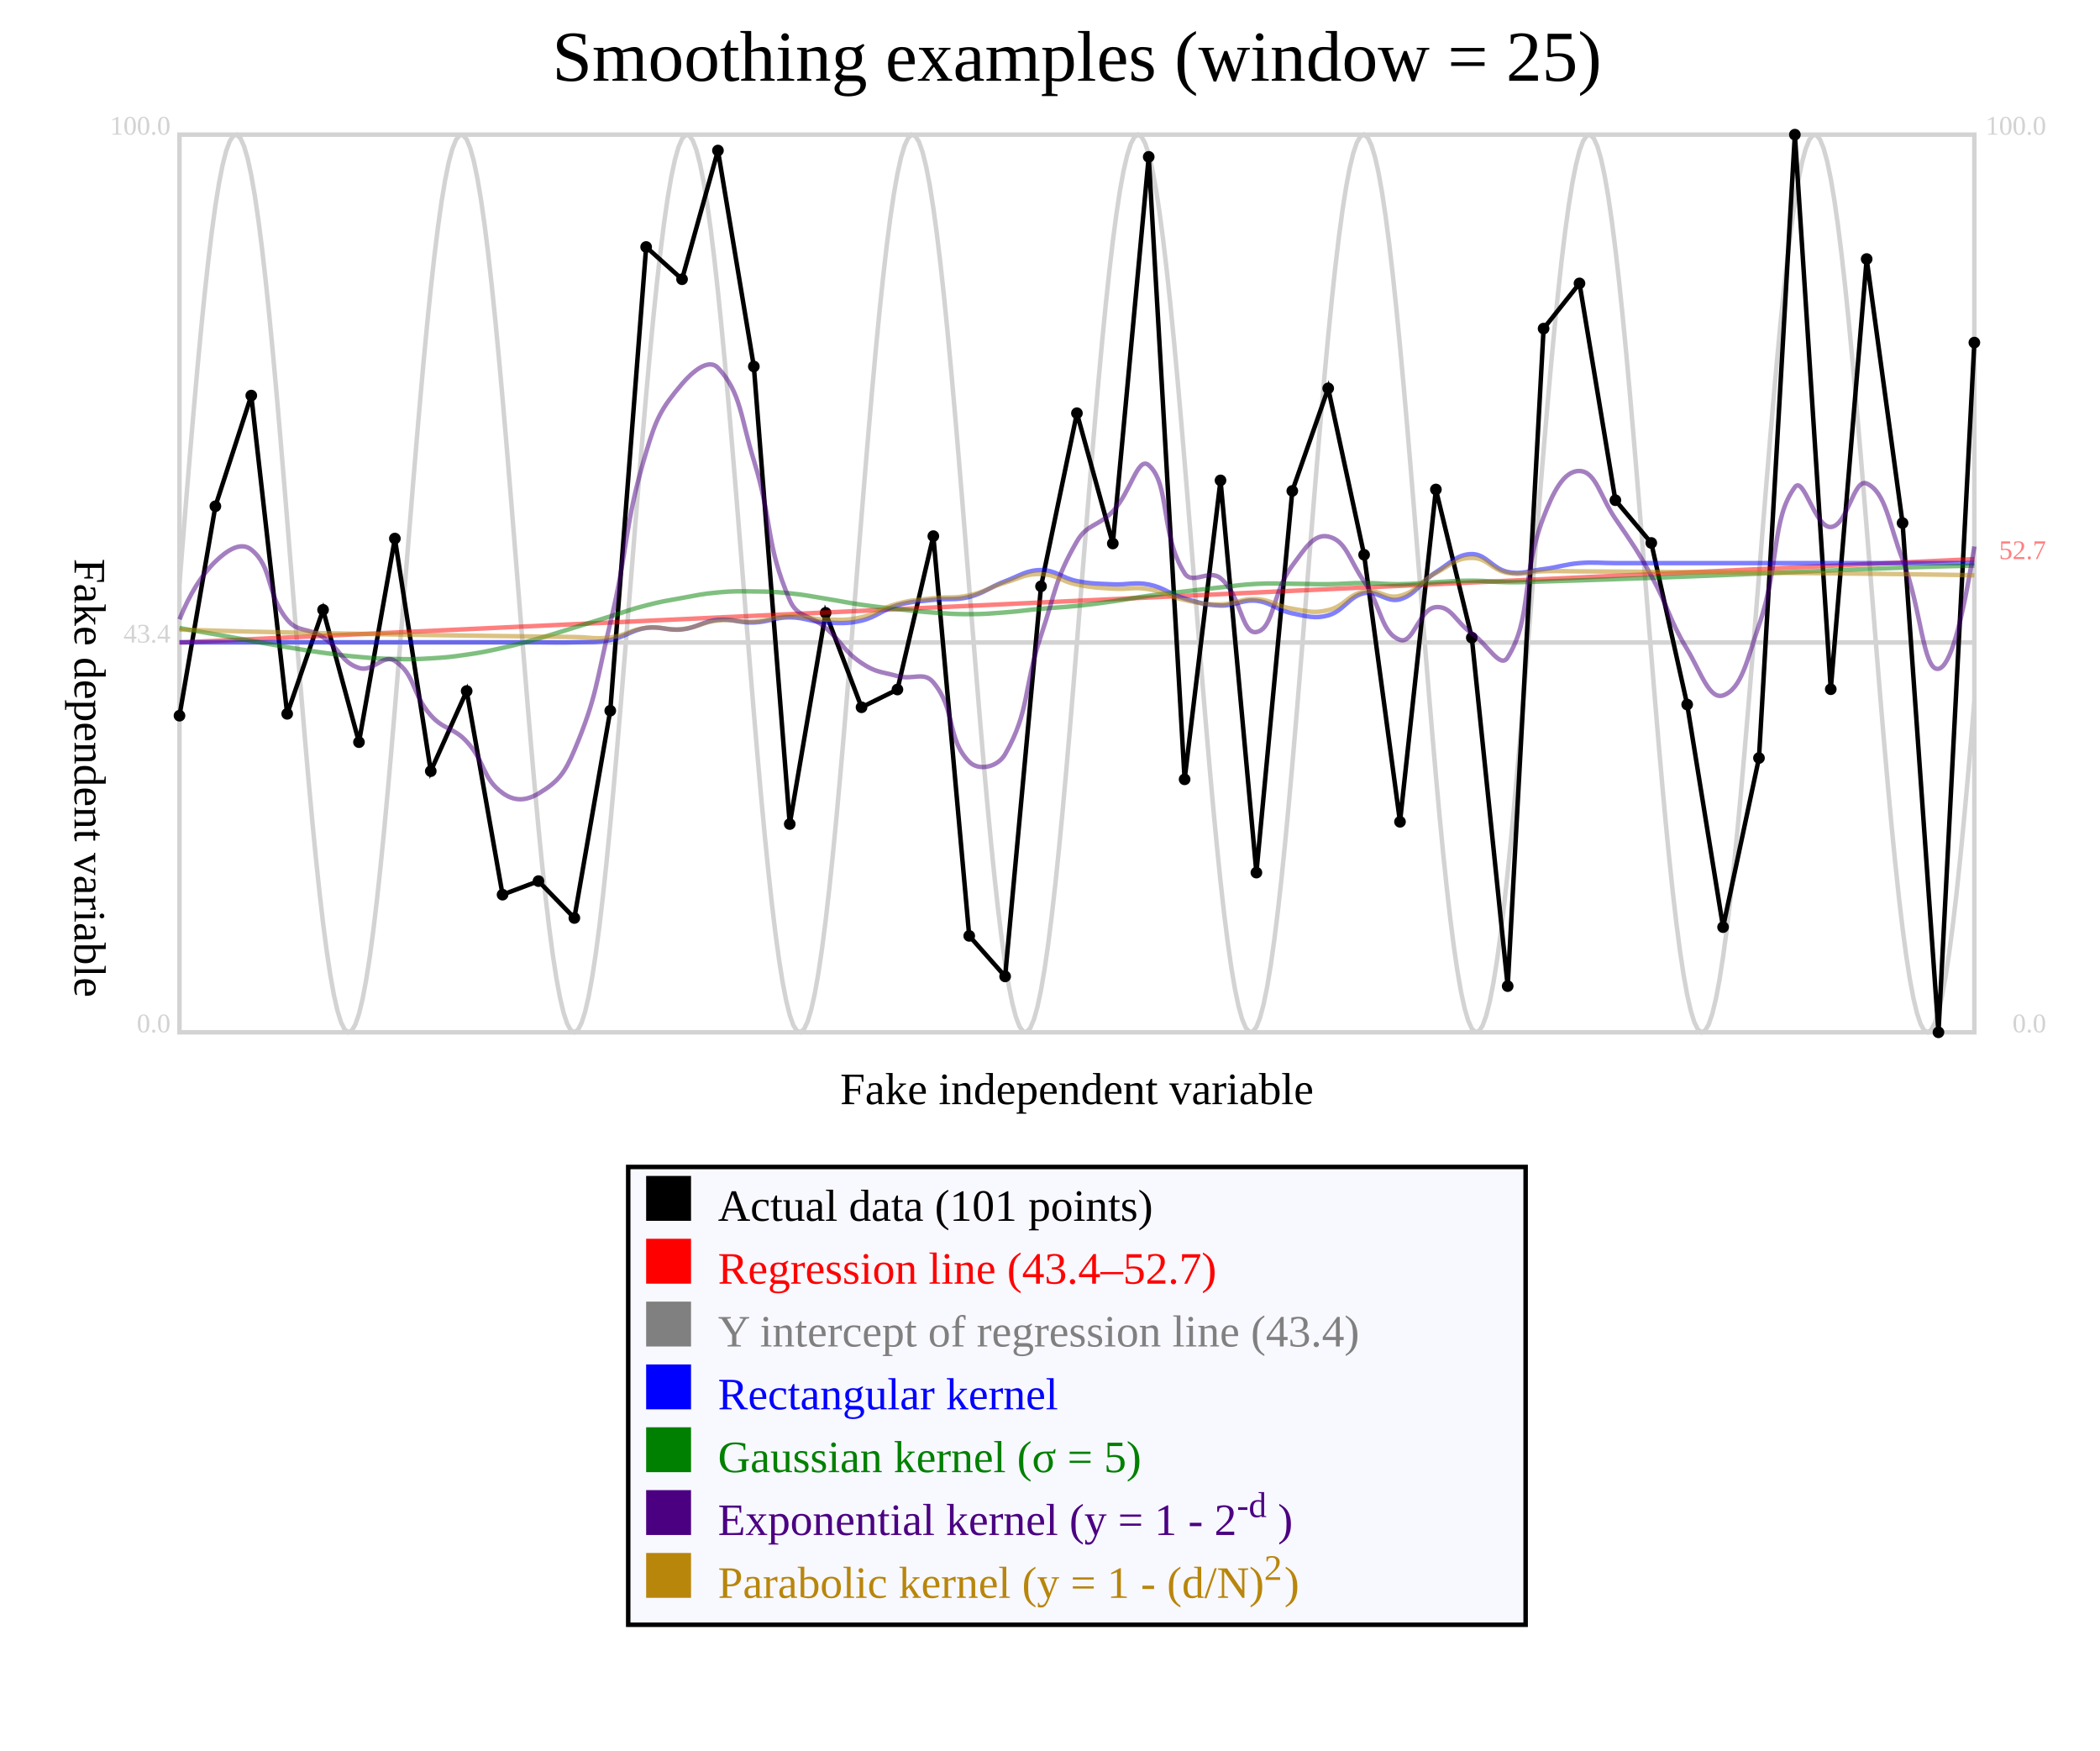
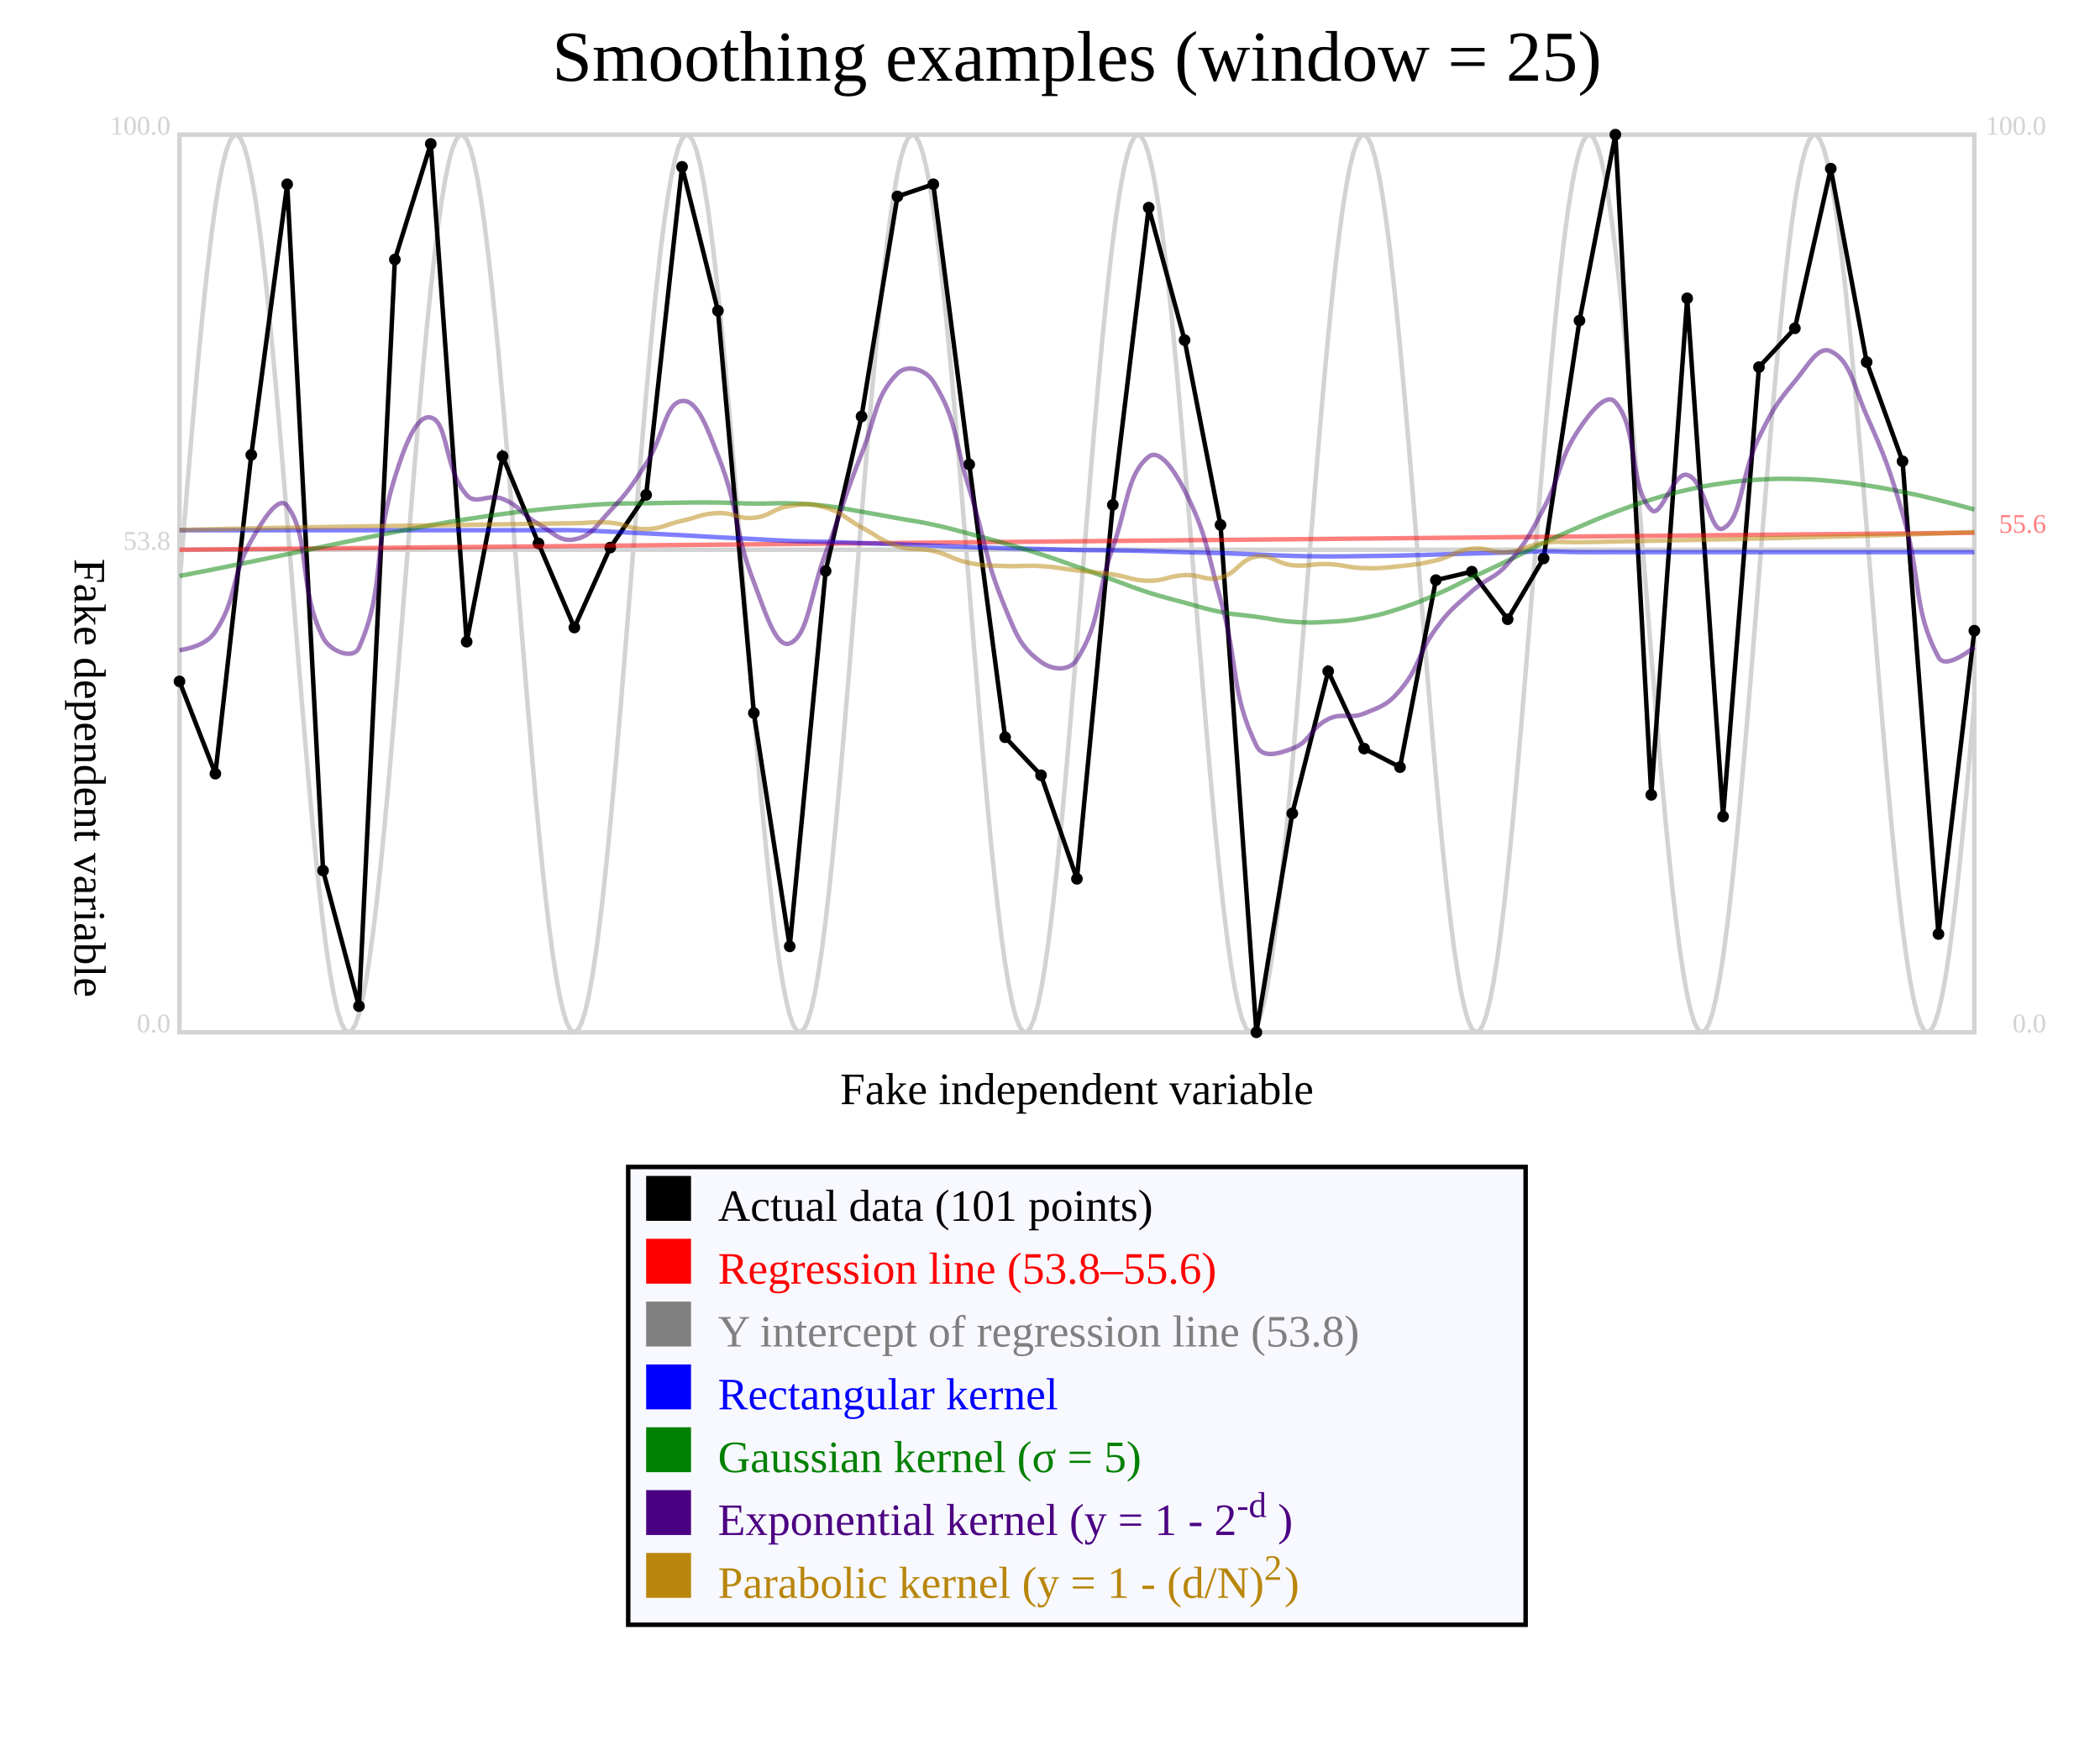
<svg xmlns="http://www.w3.org/2000/svg" viewBox="-20 -115 234 195">
  <style type="text/css">
                .spline {
                    stroke-width: 0.5;
                    stroke-opacity: 0.5;
                    fill: none;
                }
                .highlight .spline {
                    stroke-width: 1.5;
                    stroke-opacity: 0.75;
                }
                #rectangular {
                    stroke: blue;
                }
                #gaussian {
                    stroke: green;
                }
                #exponential {
                    stroke: indigo;
                }
                #parabolic {
                    stroke: darkgoldenrod;
                }
                #regression {
                    stroke: red;
                    stroke-width: 0.5;
                    stroke-opacity: 0.5;
                }
                #regression.highlight {
                    stroke-width: 1.5;
                    stroke-opacity: 0.75;
                }
                #data.highlight &gt; polyline {
                    stroke-width: 1.5;
                }</style>
  <g>
    <rect x="0" y="-100" width="200" height="100" stroke="lightgray" stroke-width="0.5" fill="none" />
    <text x="-1" y="0" fill="lightgray" font-size="3" text-anchor="end" alignment-baseline="central">0.0</text>
    <text x="-1" y="-100" fill="lightgray" font-size="3" text-anchor="end" alignment-baseline="central">100.0</text>
-     <text x="-1" y="-43.425" fill="lightgray" font-size="3" text-anchor="end" alignment-baseline="central">43.4</text>
+     <text x="-1" y="-53.76" fill="lightgray" font-size="3" text-anchor="end" alignment-baseline="central">53.8</text>
    <text x="208" y="-100" font-size="3" fill="lightgray" text-anchor="end" alignment-baseline="central">100.0</text>
    <text x="208" y="0" font-size="3" fill="lightgray" text-anchor="end" alignment-baseline="central">0.0</text>
-     <text x="208" y="-52.715" fill="red" fill-opacity="0.5" font-size="3" text-anchor="end" alignment-baseline="central">52.7</text>
-     <line x1="0" y1="-43.425" x2="200" y2="-43.425" stroke="lightgray" stroke-width="0.5" />
+     <text x="208" y="-55.649" fill="red" fill-opacity="0.5" font-size="3" text-anchor="end" alignment-baseline="central">55.6</text>
+     <line x1="0" y1="-53.76" x2="200" y2="-53.76" stroke="lightgray" stroke-width="0.5" />
    <polyline points="0,-50 0.4,-54.992 0.8,-59.933 1.2,-64.776 1.6,-69.471 2,-73.971 2.4,-78.232 2.8,-82.211 3.2,-85.868 3.6,-89.167 4,-92.074 4.4,-94.561 4.8,-96.602 5.2,-98.178 5.6,-99.273 6,-99.875 6.4,-99.979 6.8,-99.584 7.2,-98.693 7.6,-97.315 8,-95.465 8.4,-93.161 8.8,-90.425 9.2,-87.285 9.6,-83.773 10,-79.924 10.4,-75.775 10.8,-71.369 11.2,-66.749 11.6,-61.962 12,-57.056 12.4,-52.079 12.8,-47.081 13.2,-42.113 13.6,-37.223 14,-32.461 14.4,-27.874 14.8,-23.508 15.2,-19.407 15.6,-15.611 16,-12.159 16.4,-9.086 16.8,-6.421 17.2,-4.191 17.6,-2.419 18,-1.123 18.4,-0.315 18.8,-0.003 19.2,-0.191 19.6,-0.877 20,-2.053 20.4,-3.709 20.8,-5.827 21.2,-8.386 21.6,-11.361 22,-14.723 22.4,-18.436 22.8,-22.465 23.2,-26.77 23.6,-31.306 24,-36.029 24.4,-40.892 24.8,-45.845 25.2,-50.841 25.6,-55.827 26,-60.756 26.4,-65.577 26.8,-70.243 27.2,-74.706 27.6,-78.922 28,-82.85 28.4,-86.449 28.8,-89.684 29.2,-92.522 29.6,-94.936 30,-96.9 30.4,-98.396 30.8,-99.409 31.2,-99.927 31.6,-99.947 32,-99.468 32.4,-98.495 32.8,-97.037 33.2,-95.109 33.6,-92.73 34,-89.925 34.4,-86.72 34.8,-83.149 35.2,-79.246 35.6,-75.051 36,-70.606 36.4,-65.955 36.8,-61.144 37.2,-56.223 37.6,-51.239 38,-46.242 38.4,-41.284 38.8,-36.412 39.2,-31.676 39.6,-27.123 40,-22.799 40.4,-18.746 40.8,-15.006 41.2,-11.615 41.6,-8.608 42,-6.015 42.4,-3.861 42.8,-2.168 43.2,-0.953 43.6,-0.228 44,-0 44.4,-0.272 44.8,-1.041 45.2,-2.299 45.6,-4.033 46,-6.227 46.4,-8.858 46.8,-11.9 47.2,-15.323 47.6,-19.093 48,-23.171 48.4,-27.517 48.8,-32.088 49.2,-36.838 49.6,-41.72 50,-46.684 50.4,-51.681 50.8,-56.662 51.2,-61.575 51.6,-66.374 52,-71.008 52.4,-75.433 52.8,-79.604 53.2,-83.479 53.6,-87.019 54,-90.189 54.4,-92.958 54.8,-95.298 55.2,-97.185 55.6,-98.601 56,-99.531 56.4,-99.966 56.8,-99.902 57.2,-99.339 57.6,-98.283 58,-96.745 58.4,-94.74 58.8,-92.288 59.2,-89.413 59.6,-86.144 60,-82.515 60.4,-78.56 60.8,-74.32 61.2,-69.837 61.6,-65.156 62,-60.323 62.4,-55.388 62.8,-50.398 63.2,-45.405 63.6,-40.457 64,-35.605 64.4,-30.896 64.8,-26.379 65.2,-22.097 65.6,-18.094 66,-14.41 66.4,-11.082 66.8,-8.142 67.2,-5.621 67.6,-3.543 68,-1.93 68.4,-0.796 68.8,-0.155 69.2,-0.011 69.6,-0.367 70,-1.218 70.4,-2.557 70.8,-4.37 71.2,-6.639 71.6,-9.342 72,-12.45 72.4,-15.934 72.8,-19.758 73.2,-23.884 73.6,-28.271 74,-32.876 74.4,-37.651 74.8,-42.55 75.2,-47.523 75.6,-52.521 76,-57.494 76.4,-62.392 76.8,-67.166 77.2,-71.768 77.6,-76.153 78,-80.277 78.4,-84.098 78.8,-87.579 79.2,-90.684 79.6,-93.382 80,-95.648 80.4,-97.457 80.8,-98.791 81.2,-99.639 81.6,-99.99 82,-99.842 82.4,-99.196 82.8,-98.058 83.2,-96.44 83.6,-94.358 84,-91.833 84.4,-88.89 84.8,-85.558 85.2,-81.871 85.6,-77.866 86,-73.582 86.4,-69.063 86.8,-64.353 87.2,-59.499 87.6,-54.551 88,-49.557 88.4,-44.568 88.8,-39.633 89.2,-34.802 89.6,-30.122 90,-25.641 90.4,-21.403 90.8,-17.452 91.2,-13.825 91.6,-10.56 92,-7.689 92.4,-5.24 92.8,-3.239 93.2,-1.705 93.6,-0.654 94,-0.095 94.4,-0.036 94.8,-0.475 95.2,-1.41 95.6,-2.829 96,-4.721 96.4,-7.064 96.8,-9.837 97.2,-13.011 97.6,-16.554 98,-20.432 98.4,-24.605 98.8,-29.032 99.2,-33.668 99.6,-38.468 100,-43.382 100.4,-48.363 100.8,-53.36 101.2,-58.324 101.6,-63.204 102,-67.953 102.4,-72.522 102.8,-76.866 103.2,-80.942 103.6,-84.708 104,-88.128 104.4,-91.167 104.8,-93.794 105.2,-95.984 105.6,-97.715 106,-98.968 106.4,-99.733 106.8,-100 107.2,-99.768 107.6,-99.038 108,-97.819 108.4,-96.122 108.8,-93.964 109.2,-91.367 109.6,-88.356 110,-84.962 110.4,-81.219 110.8,-77.164 111.2,-72.837 111.6,-68.283 112,-63.545 112.4,-58.673 112.8,-53.713 113.2,-48.717 113.6,-43.733 114,-38.812 114.4,-34.003 114.8,-29.353 115.2,-24.91 115.6,-20.718 116,-16.818 116.4,-13.25 116.8,-10.049 117.2,-7.247 117.6,-4.872 118,-2.948 118.4,-1.494 118.8,-0.525 119.2,-0.05 119.6,-0.075 120,-0.598 120.4,-1.615 120.8,-3.115 121.2,-5.084 121.6,-7.501 122,-10.343 122.4,-13.582 122.8,-17.184 123.2,-21.114 123.6,-25.333 124,-29.798 124.4,-34.465 124.8,-39.287 125.2,-44.217 125.6,-49.204 126,-54.199 126.4,-59.152 126.8,-64.013 127.2,-68.735 127.6,-73.27 128,-77.571 128.4,-81.598 128.8,-85.309 129.2,-88.667 129.6,-91.638 130,-94.194 130.4,-96.308 130.8,-97.959 131.2,-99.131 131.6,-99.812 132,-99.996 132.4,-99.68 132.8,-98.867 133.2,-97.567 133.6,-95.791 134,-93.557 134.4,-90.889 134.8,-87.811 135.2,-84.356 135.6,-80.558 136,-76.454 136.4,-72.086 136.8,-67.498 137.2,-62.734 137.6,-57.843 138,-52.874 138.4,-47.876 138.8,-42.9 139.2,-37.994 139.6,-33.209 140,-28.591 140.4,-24.187 140.8,-20.04 141.2,-16.194 141.6,-12.685 142,-9.549 142.4,-6.817 142.8,-4.516 143.2,-2.67 143.6,-1.297 144,-0.411 144.4,-0.02 144.8,-0.128 145.2,-0.735 145.6,-1.834 146,-3.414 146.4,-5.459 146.8,-7.95 147.2,-10.861 147.6,-14.163 148,-17.823 148.4,-21.804 148.8,-26.067 149.2,-30.57 149.6,-35.266 150,-40.11 150.4,-45.052 150.8,-50.044 151.2,-55.036 151.6,-59.977 152,-64.818 152.4,-69.512 152.8,-74.01 153.2,-78.269 153.6,-82.245 154,-85.899 154.4,-89.194 154.8,-92.098 155.2,-94.581 155.6,-96.618 156,-98.19 156.4,-99.28 156.8,-99.878 157.2,-99.978 157.6,-99.578 158,-98.683 158.4,-97.301 158.8,-95.447 159.2,-93.138 159.6,-90.399 160,-87.256 160.4,-83.741 160.8,-79.888 161.2,-75.737 161.6,-71.329 162,-66.708 162.4,-61.919 162.8,-57.012 163.2,-52.035 163.6,-47.037 164,-42.069 164.4,-37.18 164.8,-32.419 165.2,-27.834 165.6,-23.47 166,-19.372 166.4,-15.579 166.8,-12.13 167.2,-9.06 167.6,-6.399 168,-4.173 168.4,-2.406 168.8,-1.114 169.2,-0.31 169.6,-0.003 170,-0.195 170.4,-0.885 170.8,-2.066 171.2,-3.726 171.6,-5.848 172,-8.411 172.4,-11.39 172.8,-14.754 173.2,-18.471 173.6,-22.502 174,-26.809 174.4,-31.347 174.8,-36.072 175.2,-40.935 175.6,-45.89 176,-50.885 176.4,-55.872 176.8,-60.799 177.2,-65.619 177.6,-70.283 178,-74.744 178.4,-78.958 178.8,-82.883 179.2,-86.479 179.6,-89.711 180,-92.545 180.4,-94.955 180.8,-96.916 181.2,-98.407 181.6,-99.416 182,-99.93 182.4,-99.945 182.8,-99.462 183.2,-98.484 183.6,-97.022 184,-95.09 184.4,-92.707 184.8,-89.898 185.2,-86.69 185.6,-83.115 186,-79.21 186.4,-75.013 186.8,-70.566 187.2,-65.913 187.6,-61.101 188,-56.179 188.4,-51.194 188.8,-46.198 189.2,-41.24 189.6,-36.369 190,-31.634 190.4,-27.083 190.8,-22.761 191.2,-18.711 191.6,-14.974 192,-11.587 192.4,-8.583 192.8,-5.994 193.2,-3.844 193.6,-2.155 194,-0.944 194.4,-0.223 194.8,-0 195.2,-0.277 195.6,-1.05 196,-2.312 196.4,-4.051 196.8,-6.248 197.2,-8.883 197.6,-11.929 198,-15.355 198.4,-19.128 198.8,-23.209 199.2,-27.557 199.6,-32.13 200,-36.881" stroke="lightgray" stroke-width="0.5" fill="none" />
-     <circle cx="0" cy="-35.27" r="0.65" fill="black" />
-     <circle cx="4" cy="-58.601" r="0.65" fill="black" />
-     <circle cx="8" cy="-70.933" r="0.65" fill="black" />
-     <circle cx="12" cy="-35.479" r="0.65" fill="black" />
-     <circle cx="16" cy="-47.064" r="0.65" fill="black" />
-     <circle cx="20" cy="-32.323" r="0.65" fill="black" />
-     <circle cx="24" cy="-55.006" r="0.65" fill="black" />
-     <circle cx="28" cy="-29.093" r="0.65" fill="black" />
-     <circle cx="32" cy="-38.018" r="0.65" fill="black" />
-     <circle cx="36" cy="-15.332" r="0.65" fill="black" />
-     <circle cx="40" cy="-16.843" r="0.65" fill="black" />
-     <circle cx="44" cy="-12.735" r="0.65" fill="black" />
-     <circle cx="48" cy="-35.825" r="0.65" fill="black" />
-     <circle cx="52" cy="-87.485" r="0.65" fill="black" />
-     <circle cx="56" cy="-83.893" r="0.65" fill="black" />
-     <circle cx="60" cy="-98.231" r="0.65" fill="black" />
-     <circle cx="64" cy="-74.176" r="0.65" fill="black" />
-     <circle cx="68" cy="-23.2" r="0.65" fill="black" />
-     <circle cx="72" cy="-46.725" r="0.65" fill="black" />
-     <circle cx="76" cy="-36.208" r="0.65" fill="black" />
-     <circle cx="80" cy="-38.187" r="0.65" fill="black" />
-     <circle cx="84" cy="-55.276" r="0.65" fill="black" />
-     <circle cx="88" cy="-10.743" r="0.65" fill="black" />
-     <circle cx="92" cy="-6.227" r="0.65" fill="black" />
-     <circle cx="96" cy="-49.683" r="0.65" fill="black" />
-     <circle cx="100" cy="-68.968" r="0.65" fill="black" />
-     <circle cx="104" cy="-54.452" r="0.65" fill="black" />
-     <circle cx="108" cy="-97.525" r="0.65" fill="black" />
-     <circle cx="112" cy="-28.182" r="0.65" fill="black" />
-     <circle cx="116" cy="-61.484" r="0.65" fill="black" />
-     <circle cx="120" cy="-17.791" r="0.65" fill="black" />
-     <circle cx="124" cy="-60.311" r="0.65" fill="black" />
-     <circle cx="128" cy="-71.736" r="0.65" fill="black" />
-     <circle cx="132" cy="-53.196" r="0.65" fill="black" />
-     <circle cx="136" cy="-23.45" r="0.65" fill="black" />
-     <circle cx="140" cy="-60.471" r="0.65" fill="black" />
-     <circle cx="144" cy="-43.963" r="0.65" fill="black" />
-     <circle cx="148" cy="-5.146" r="0.65" fill="black" />
-     <circle cx="152" cy="-78.394" r="0.65" fill="black" />
-     <circle cx="156" cy="-83.431" r="0.65" fill="black" />
-     <circle cx="160" cy="-59.275" r="0.65" fill="black" />
-     <circle cx="164" cy="-54.516" r="0.65" fill="black" />
-     <circle cx="168" cy="-36.515" r="0.65" fill="black" />
-     <circle cx="172" cy="-11.717" r="0.65" fill="black" />
-     <circle cx="176" cy="-30.556" r="0.65" fill="black" />
-     <circle cx="180" cy="-100" r="0.65" fill="black" />
-     <circle cx="184" cy="-38.221" r="0.65" fill="black" />
-     <circle cx="188" cy="-86.144" r="0.65" fill="black" />
-     <circle cx="192" cy="-56.732" r="0.65" fill="black" />
-     <circle cx="196" cy="-0" r="0.65" fill="black" />
-     <circle cx="200" cy="-76.835" r="0.65" fill="black" />
+     <circle cx="0" cy="-39.092" r="0.65" fill="black" />
+     <circle cx="4" cy="-28.81" r="0.65" fill="black" />
+     <circle cx="8" cy="-64.321" r="0.65" fill="black" />
+     <circle cx="12" cy="-94.47" r="0.65" fill="black" />
+     <circle cx="16" cy="-18.015" r="0.65" fill="black" />
+     <circle cx="20" cy="-2.915" r="0.65" fill="black" />
+     <circle cx="24" cy="-86.091" r="0.65" fill="black" />
+     <circle cx="28" cy="-98.97" r="0.65" fill="black" />
+     <circle cx="32" cy="-43.511" r="0.65" fill="black" />
+     <circle cx="36" cy="-64.164" r="0.65" fill="black" />
+     <circle cx="40" cy="-54.468" r="0.65" fill="black" />
+     <circle cx="44" cy="-45.093" r="0.65" fill="black" />
+     <circle cx="48" cy="-54" r="0.65" fill="black" />
+     <circle cx="52" cy="-59.87" r="0.65" fill="black" />
+     <circle cx="56" cy="-96.414" r="0.65" fill="black" />
+     <circle cx="60" cy="-80.38" r="0.65" fill="black" />
+     <circle cx="64" cy="-35.567" r="0.65" fill="black" />
+     <circle cx="68" cy="-9.574" r="0.65" fill="black" />
+     <circle cx="72" cy="-51.389" r="0.65" fill="black" />
+     <circle cx="76" cy="-68.607" r="0.65" fill="black" />
+     <circle cx="80" cy="-93.117" r="0.65" fill="black" />
+     <circle cx="84" cy="-94.473" r="0.65" fill="black" />
+     <circle cx="88" cy="-63.264" r="0.65" fill="black" />
+     <circle cx="92" cy="-32.873" r="0.65" fill="black" />
+     <circle cx="96" cy="-28.636" r="0.65" fill="black" />
+     <circle cx="100" cy="-17.099" r="0.65" fill="black" />
+     <circle cx="104" cy="-58.757" r="0.65" fill="black" />
+     <circle cx="108" cy="-91.869" r="0.65" fill="black" />
+     <circle cx="112" cy="-77.112" r="0.65" fill="black" />
+     <circle cx="116" cy="-56.523" r="0.65" fill="black" />
+     <circle cx="120" cy="-0" r="0.65" fill="black" />
+     <circle cx="124" cy="-24.384" r="0.65" fill="black" />
+     <circle cx="128" cy="-40.221" r="0.65" fill="black" />
+     <circle cx="132" cy="-31.608" r="0.65" fill="black" />
+     <circle cx="136" cy="-29.539" r="0.65" fill="black" />
+     <circle cx="140" cy="-50.375" r="0.65" fill="black" />
+     <circle cx="144" cy="-51.315" r="0.65" fill="black" />
+     <circle cx="148" cy="-46.015" r="0.65" fill="black" />
+     <circle cx="152" cy="-52.789" r="0.65" fill="black" />
+     <circle cx="156" cy="-79.286" r="0.65" fill="black" />
+     <circle cx="160" cy="-100" r="0.65" fill="black" />
+     <circle cx="164" cy="-26.452" r="0.65" fill="black" />
+     <circle cx="168" cy="-81.767" r="0.65" fill="black" />
+     <circle cx="172" cy="-24.045" r="0.65" fill="black" />
+     <circle cx="176" cy="-74.101" r="0.65" fill="black" />
+     <circle cx="180" cy="-78.427" r="0.65" fill="black" />
+     <circle cx="184" cy="-96.211" r="0.65" fill="black" />
+     <circle cx="188" cy="-74.664" r="0.65" fill="black" />
+     <circle cx="192" cy="-63.612" r="0.65" fill="black" />
+     <circle cx="196" cy="-10.948" r="0.65" fill="black" />
+     <circle cx="200" cy="-44.736" r="0.65" fill="black" />
    <g id="data">
-       <polyline points="0,-35.27 4,-58.601 8,-70.933 12,-35.479 16,-47.064 20,-32.323 24,-55.006 28,-29.093 32,-38.018 36,-15.332 40,-16.843 44,-12.735 48,-35.825 52,-87.485 56,-83.893 60,-98.231 64,-74.176 68,-23.2 72,-46.725 76,-36.208 80,-38.187 84,-55.276 88,-10.743 92,-6.227 96,-49.683 100,-68.968 104,-54.452 108,-97.525 112,-28.182 116,-61.484 120,-17.791 124,-60.311 128,-71.736 132,-53.196 136,-23.45 140,-60.471 144,-43.963 148,-5.146 152,-78.394 156,-83.431 160,-59.275 164,-54.516 168,-36.515 172,-11.717 176,-30.556 180,-100 184,-38.221 188,-86.144 192,-56.732 196,-0 200,-76.835" stroke="black" stroke-width="0.5" fill="none" id="black" />
+       <polyline points="0,-39.092 4,-28.81 8,-64.321 12,-94.47 16,-18.015 20,-2.915 24,-86.091 28,-98.97 32,-43.511 36,-64.164 40,-54.468 44,-45.093 48,-54 52,-59.87 56,-96.414 60,-80.38 64,-35.567 68,-9.574 72,-51.389 76,-68.607 80,-93.117 84,-94.473 88,-63.264 92,-32.873 96,-28.636 100,-17.099 104,-58.757 108,-91.869 112,-77.112 116,-56.523 120,-0 124,-24.384 128,-40.221 132,-31.608 136,-29.539 140,-50.375 144,-51.315 148,-46.015 152,-52.789 156,-79.286 160,-100 164,-26.452 168,-81.767 172,-24.045 176,-74.101 180,-78.427 184,-96.211 188,-74.664 192,-63.612 196,-10.948 200,-44.736" stroke="black" stroke-width="0.5" fill="none" id="black" />
    </g>
    <g id="regression">
      <g>
-         <line x1="0" y1="-43.425" x2="200" y2="-52.715" class="regression" />
+         <line x1="0" y1="-53.76" x2="200" y2="-55.649" class="regression" />
      </g>
    </g>
    <g id="rectangular">
      <g>
-         <path d="M0,-43.453 Q2.4,-43.453 4,-43.453 C5.6,-43.453 6.4,-43.453 8,-43.453 C9.6,-43.453 10.4,-43.453 12,-43.453 C13.6,-43.453 14.4,-43.453 16,-43.453 C17.6,-43.453 18.4,-43.453 20,-43.453 C21.6,-43.453 22.4,-43.453 24,-43.453 C25.6,-43.453 26.4,-43.453 28,-43.453 C29.6,-43.453 30.4,-43.453 32,-43.453 C33.6,-43.453 34.4,-43.453 36,-43.453 C37.6,-43.453 38.4,-43.453 40,-43.453 C41.6,-43.453 42.402,-43.403 44,-43.453 C45.602,-43.503 46.441,-43.391 48,-43.702 C49.641,-44.03 50.358,-44.808 52,-45.05 C53.558,-45.28 54.427,-44.708 56,-44.884 C57.627,-45.067 58.375,-45.791 60,-45.948 C61.575,-46.1 62.406,-45.599 64,-45.656 C65.606,-45.713 66.4,-46.234 68,-46.233 C69.6,-46.232 70.393,-45.726 72,-45.652 C73.593,-45.578 74.466,-45.496 76,-45.864 C77.666,-46.263 78.342,-47.09 80,-47.569 C81.542,-48.015 82.394,-47.989 84,-48.177 C85.594,-48.362 86.467,-48.105 88,-48.501 C89.667,-48.933 90.368,-49.635 92,-50.246 C93.568,-50.833 94.399,-51.491 96,-51.495 C97.599,-51.5 98.367,-50.593 100,-50.268 C101.567,-49.957 102.397,-49.981 104,-49.905 C105.597,-49.828 106.456,-50.19 108,-49.886 C109.656,-49.56 110.359,-48.809 112,-48.328 C113.559,-47.871 114.392,-47.593 116,-47.542 C117.592,-47.491 118.439,-48.243 120,-48.074 C121.639,-47.896 122.355,-47.008 124,-46.674 C125.555,-46.358 126.528,-46.034 128,-46.448 C129.728,-46.933 130.282,-48.536 132,-48.92 C133.482,-49.252 134.568,-47.82 136,-48.238 C137.768,-48.754 138.311,-50.191 140,-51.254 C141.511,-52.205 142.397,-53.268 144,-53.274 C145.597,-53.281 146.314,-51.639 148,-51.287 C149.514,-50.97 150.409,-51.406 152,-51.602 C153.609,-51.799 154.389,-52.135 156,-52.27 C157.589,-52.402 158.4,-52.27 160,-52.27 C161.6,-52.27 162.4,-52.27 164,-52.27 C165.6,-52.27 166.4,-52.27 168,-52.27 C169.6,-52.27 170.4,-52.27 172,-52.27 C173.6,-52.27 174.4,-52.27 176,-52.27 C177.6,-52.27 178.4,-52.27 180,-52.27 C181.6,-52.27 182.4,-52.27 184,-52.27 C185.6,-52.27 186.4,-52.27 188,-52.27 C189.6,-52.27 190.4,-52.27 192,-52.27 C193.6,-52.27 194.4,-52.27 196,-52.27 Q197.6,-52.27 200,-52.27" class="spline" fill="none" />
+         <path d="M0,-55.934 Q2.4,-55.934 4,-55.934 C5.6,-55.934 6.4,-55.934 8,-55.934 C9.6,-55.934 10.4,-55.934 12,-55.934 C13.6,-55.934 14.4,-55.934 16,-55.934 C17.6,-55.934 18.4,-55.934 20,-55.934 C21.6,-55.934 22.4,-55.934 24,-55.934 C25.6,-55.934 26.4,-55.934 28,-55.934 C29.6,-55.934 30.4,-55.934 32,-55.934 C33.6,-55.934 34.4,-55.934 36,-55.934 C37.6,-55.934 38.4,-55.934 40,-55.934 C41.6,-55.934 42.401,-55.966 44,-55.934 C45.601,-55.901 46.4,-55.842 48,-55.771 C49.6,-55.701 50.4,-55.659 52,-55.581 C53.6,-55.502 54.4,-55.465 56,-55.379 C57.6,-55.293 58.4,-55.235 60,-55.15 C61.6,-55.064 62.4,-55.034 64,-54.952 C65.6,-54.87 66.399,-54.801 68,-54.739 C69.599,-54.677 70.4,-54.69 72,-54.642 C73.6,-54.595 74.4,-54.556 76,-54.501 C77.6,-54.447 78.4,-54.427 80,-54.37 C81.6,-54.312 82.4,-54.276 84,-54.214 C85.6,-54.152 86.4,-54.119 88,-54.061 C89.6,-54.004 90.4,-53.971 92,-53.927 C93.6,-53.883 94.4,-53.882 96,-53.842 C97.6,-53.802 98.4,-53.758 100,-53.728 C101.6,-53.699 102.4,-53.717 104,-53.694 C105.6,-53.671 106.4,-53.654 108,-53.612 C109.6,-53.57 110.4,-53.531 112,-53.486 C113.6,-53.441 114.4,-53.439 116,-53.388 C117.6,-53.336 118.4,-53.291 120,-53.228 C121.6,-53.165 122.399,-53.115 124,-53.072 C125.599,-53.03 126.4,-53.02 128,-53.016 C129.6,-53.012 130.4,-53.034 132,-53.053 C133.6,-53.072 134.4,-53.076 136,-53.11 C137.6,-53.143 138.4,-53.175 140,-53.221 C141.6,-53.268 142.4,-53.294 144,-53.34 C145.6,-53.385 146.4,-53.402 148,-53.448 C149.6,-53.494 150.4,-53.561 152,-53.57 C153.6,-53.578 154.4,-53.508 156,-53.492 C157.6,-53.477 158.4,-53.492 160,-53.492 C161.6,-53.492 162.4,-53.492 164,-53.492 C165.6,-53.492 166.4,-53.492 168,-53.492 C169.6,-53.492 170.4,-53.492 172,-53.492 C173.6,-53.492 174.4,-53.492 176,-53.492 C177.6,-53.492 178.4,-53.492 180,-53.492 C181.6,-53.492 182.4,-53.492 184,-53.492 C185.6,-53.492 186.4,-53.492 188,-53.492 C189.6,-53.492 190.4,-53.492 192,-53.492 C193.6,-53.492 194.4,-53.492 196,-53.492 Q197.6,-53.492 200,-53.492" class="spline" fill="none" />
      </g>
    </g>
    <g id="gaussian">
      <g>
-         <path d="M0,-45.03 Q2.201,-44.655 4,-44.336 C5.801,-44.017 6.199,-43.934 8,-43.612 C9.799,-43.291 10.197,-43.206 12,-42.907 C13.797,-42.608 14.195,-42.529 16,-42.284 C17.795,-42.039 18.195,-41.975 20,-41.817 C21.795,-41.661 22.199,-41.622 24,-41.586 C25.799,-41.55 26.205,-41.548 28,-41.657 C29.805,-41.767 30.211,-41.81 32,-42.072 C33.811,-42.337 34.214,-42.427 36,-42.829 C37.814,-43.237 38.21,-43.366 40,-43.872 C41.81,-44.384 42.201,-44.538 44,-45.092 C45.801,-45.646 46.199,-45.778 48,-46.334 C49.799,-46.889 50.178,-47.093 52,-47.56 C53.778,-48.016 54.192,-48.061 56,-48.387 C57.792,-48.71 58.19,-48.839 60,-49.003 C61.79,-49.165 62.201,-49.135 64,-49.113 C65.801,-49.091 66.209,-49.087 68,-48.906 C69.809,-48.724 70.203,-48.593 72,-48.307 C73.803,-48.02 74.194,-47.894 76,-47.633 C77.794,-47.373 78.198,-47.346 80,-47.149 C81.798,-46.953 82.197,-46.889 84,-46.761 C85.797,-46.633 86.2,-46.578 88,-46.582 C89.8,-46.586 90.203,-46.645 92,-46.78 C93.803,-46.916 94.198,-47.019 96,-47.183 C97.798,-47.347 98.204,-47.322 100,-47.508 C101.804,-47.694 102.204,-47.758 104,-48.01 C105.804,-48.263 106.196,-48.382 108,-48.63 C109.796,-48.877 110.199,-48.899 112,-49.109 C113.799,-49.319 114.198,-49.373 116,-49.564 C117.798,-49.753 118.196,-49.862 120,-49.954 C121.796,-50.045 122.2,-49.978 124,-49.97 C125.8,-49.962 126.2,-49.902 128,-49.92 C129.8,-49.938 130.2,-50.048 132,-50.049 C133.8,-50.05 134.201,-49.903 136,-49.924 C137.801,-49.946 138.199,-50.056 140,-50.143 C141.799,-50.23 142.2,-50.312 144,-50.312 C145.8,-50.312 146.199,-50.163 148,-50.144 C149.799,-50.124 150.2,-50.18 152,-50.226 C153.8,-50.271 154.2,-50.289 156,-50.346 C157.8,-50.404 158.2,-50.418 160,-50.481 C161.8,-50.544 162.2,-50.558 164,-50.624 C165.8,-50.69 166.2,-50.705 168,-50.775 C169.8,-50.844 170.2,-50.86 172,-50.934 C173.8,-51.007 174.2,-51.025 176,-51.101 C177.8,-51.178 178.2,-51.197 180,-51.275 C181.8,-51.353 182.2,-51.372 184,-51.449 C185.8,-51.525 186.2,-51.544 188,-51.615 C189.8,-51.686 190.2,-51.702 192,-51.765 C193.8,-51.827 194.2,-51.841 196,-51.892 Q197.8,-51.944 200,-51.993" class="spline" fill="none" />
+         <path d="M0,-50.836 Q2.201,-51.258 4,-51.616 C5.801,-51.974 6.201,-52.057 8,-52.427 C9.801,-52.797 10.2,-52.883 12,-53.26 C13.8,-53.637 14.2,-53.726 16,-54.103 C17.8,-54.48 18.199,-54.567 20,-54.936 C21.799,-55.304 22.198,-55.389 24,-55.738 C25.798,-56.087 26.197,-56.167 28,-56.488 C29.797,-56.807 30.197,-56.879 32,-57.161 C33.797,-57.443 34.197,-57.503 36,-57.742 C37.797,-57.98 38.198,-58.028 40,-58.219 C41.798,-58.411 42.198,-58.446 44,-58.593 C45.798,-58.739 46.198,-58.794 48,-58.869 C49.798,-58.945 50.2,-58.898 52,-58.93 C53.8,-58.961 54.2,-58.989 56,-59.009 C57.8,-59.029 58.2,-59.044 60,-59.018 C61.8,-58.993 62.2,-58.917 64,-58.897 C65.8,-58.876 66.202,-58.986 68,-58.929 C69.802,-58.872 70.209,-58.852 72,-58.644 C73.809,-58.433 74.203,-58.305 76,-57.997 C77.803,-57.688 78.2,-57.598 80,-57.273 C81.8,-56.947 82.213,-56.938 84,-56.552 C85.813,-56.16 86.204,-56.013 88,-55.542 C89.804,-55.07 90.207,-54.97 92,-54.456 C93.807,-53.938 94.211,-53.827 96,-53.247 C97.811,-52.66 98.205,-52.499 100,-51.864 C101.805,-51.226 102.199,-51.066 104,-50.418 C105.799,-49.771 106.18,-49.568 108,-48.987 C109.78,-48.419 110.195,-48.353 112,-47.866 C113.795,-47.382 114.179,-47.188 116,-46.829 C117.779,-46.478 118.2,-46.535 120,-46.29 C121.8,-46.044 122.191,-45.864 124,-45.737 C125.791,-45.611 126.206,-45.63 128,-45.728 C129.806,-45.826 130.224,-45.842 132,-46.172 C133.824,-46.511 134.232,-46.645 136,-47.215 C137.832,-47.806 138.231,-47.989 140,-48.751 C141.831,-49.54 142.196,-49.81 144,-50.663 C145.796,-51.511 146.211,-51.667 148,-52.531 C149.811,-53.405 150.183,-53.663 152,-54.525 C153.783,-55.371 154.187,-55.546 156,-56.325 C157.787,-57.092 158.181,-57.274 160,-57.96 C161.781,-58.633 162.181,-58.785 164,-59.346 C165.781,-59.894 166.184,-60.011 168,-60.425 C169.784,-60.831 170.189,-60.909 172,-61.168 C173.789,-61.424 174.196,-61.462 176,-61.57 C177.796,-61.676 178.201,-61.678 180,-61.644 C181.801,-61.609 182.205,-61.578 184,-61.416 C185.805,-61.253 186.208,-61.194 188,-60.922 C189.808,-60.647 190.208,-60.565 192,-60.201 C193.808,-59.833 194.207,-59.733 196,-59.294 Q197.807,-58.852 200,-58.244" class="spline" fill="none" />
      </g>
    </g>
    <g id="exponential">
      <g>
-         <path d="M0,-46.004 Q1.686,-50.198 4,-52.444 C5.286,-53.692 6.831,-54.715 8,-53.769 C10.431,-51.8 9.612,-48.878 12,-45.966 C13.212,-44.489 14.351,-45.125 16,-44.017 C17.951,-42.706 17.97,-41.261 20,-40.59 C21.57,-40.071 22.706,-42.226 24,-41.372 C26.306,-39.851 25.86,-37.715 28,-35.313 C29.46,-33.674 30.507,-34.006 32,-32.391 C34.107,-30.112 33.71,-28.317 36,-26.66 C37.31,-25.711 38.597,-25.765 40,-26.6 C42.197,-27.908 42.925,-28.87 44,-31.42 C46.525,-37.413 46.45,-39.149 48,-45.584 C50.05,-54.092 49.503,-56.309 52,-64.628 C53.103,-68.304 53.615,-69.438 56,-72.24 C57.215,-73.667 58.979,-75.115 60,-74.026 C62.579,-71.274 62.531,-68.455 64,-63.704 C66.131,-56.809 65.261,-54.528 68,-48.145 C68.861,-46.137 70.293,-46.553 72,-45.058 C73.893,-43.4 73.954,-42.511 76,-41.138 C77.554,-40.094 78.158,-40.182 80,-39.687 C81.758,-39.213 82.939,-40.252 84,-38.984 C86.539,-35.953 85.467,-32.668 88,-30.133 C89.067,-29.067 91.178,-29.535 92,-30.981 C94.778,-35.869 94.013,-38.32 96,-44.208 C97.613,-48.99 97.542,-50.443 100,-54.692 C101.142,-56.666 102.399,-56.339 104,-58.037 C105.999,-60.158 106.779,-64.231 108,-63.178 C110.379,-61.128 109.269,-55.438 112,-51.141 C112.869,-49.774 114.708,-51.648 116,-50.59 C118.308,-48.7 118.339,-44.3 120,-44.592 C121.939,-44.931 121.767,-49.021 124,-51.992 C125.367,-53.809 126.397,-55.586 128,-55.231 C129.997,-54.79 130.357,-52.586 132,-50.222 C133.957,-47.406 133.893,-44.473 136,-43.72 C137.493,-43.186 138.12,-47.191 140,-47.362 C141.72,-47.518 142.175,-45.722 144,-44.446 C145.775,-43.203 147.173,-40.424 148,-41.763 C150.773,-46.252 149.435,-50.737 152,-57.397 C153.035,-60.082 154.22,-62.572 156,-62.53 C157.82,-62.488 158.308,-59.679 160,-57.211 C161.908,-54.425 162.374,-53.812 164,-50.855 C165.974,-47.265 165.899,-46.161 168,-42.662 C169.499,-40.166 170.469,-37.017 172,-37.533 C174.069,-38.231 174.717,-41.641 176,-45.36 C178.317,-52.08 177.384,-57.156 180,-60.729 C180.984,-62.074 182.245,-56.202 184,-56.291 C185.845,-56.384 186.555,-61.789 188,-61.135 C190.155,-60.159 190.48,-56.59 192,-52.668 C194.08,-47.301 194.292,-40.182 196,-40.493 Q197.892,-40.836 200,-54.121" class="spline" fill="none" />
+         <path d="M0,-42.561 Q2.947,-43.033 4,-44.642 C6.547,-48.536 5.615,-50.616 8,-54.792 C9.215,-56.918 11.037,-59.949 12,-58.646 C14.637,-55.075 13.172,-49.546 16,-43.96 C16.772,-42.437 19.365,-41.43 20,-42.848 C22.965,-49.469 21.43,-53.587 24,-61.823 C25.03,-65.124 26.381,-68.883 28,-68.485 C29.981,-67.999 29.47,-62.723 32,-59.859 C33.07,-58.647 34.374,-60.085 36,-59.428 C37.974,-58.631 38.097,-57.703 40,-56.629 C41.697,-55.671 42.345,-54.606 44,-54.912 C45.945,-55.271 46.427,-56.446 48,-58.105 C50.027,-60.242 50.379,-60.87 52,-63.348 C53.979,-66.372 54.108,-70.113 56,-70.331 C57.708,-70.528 58.808,-67.276 60,-64.27 C62.408,-58.195 61.661,-56.274 64,-50.151 C65.261,-46.851 66.48,-42.715 68,-43.329 C70.08,-44.169 70.274,-48.831 72,-53.383 C73.874,-58.326 74.038,-59.524 76,-64.429 C77.638,-68.525 77.462,-70.832 80,-73.386 C81.062,-74.454 83.114,-73.897 84,-72.477 C86.714,-68.127 86.288,-65.953 88,-60.565 C89.888,-54.625 89.637,-53.006 92,-47.303 C93.237,-44.319 93.682,-42.932 96,-41.259 C97.282,-40.333 99.157,-40.182 100,-41.526 C102.757,-45.92 102.032,-48.452 104,-54.01 C105.632,-58.62 105.608,-62.222 108,-64.121 C109.208,-65.08 110.918,-62.51 112,-60.359 C114.518,-55.354 114.443,-53.752 116,-48.219 C118.043,-40.959 117.095,-37.963 120,-31.93 C120.695,-30.486 122.428,-31.021 124,-31.603 C126.028,-32.354 125.98,-33.903 128,-34.89 C129.58,-35.663 130.346,-34.851 132,-35.514 C133.946,-36.294 134.651,-36.504 136,-38.097 C138.251,-40.756 137.915,-42.089 140,-44.964 C141.515,-47.052 142.078,-47.39 144,-49.126 C145.678,-50.642 146.534,-50.502 148,-52.19 C150.134,-54.65 150.457,-55.435 152,-58.343 C154.057,-62.221 153.61,-63.732 156,-67.272 C157.21,-69.064 158.987,-71.341 160,-70.192 C162.587,-67.259 161.503,-60.729 164,-58.2 C165.103,-57.084 166.426,-62.5 168,-62.092 C170.026,-61.567 170.57,-55.381 172,-56.127 C174.17,-57.259 173.859,-61.877 176,-66.265 C177.459,-69.255 177.885,-69.985 180,-72.523 C181.485,-74.306 182.601,-76.535 184,-75.867 C186.201,-74.817 186.51,-72.071 188,-68.706 C190.11,-63.943 190.514,-62.808 192,-57.806 C194.114,-50.695 193.123,-47.151 196,-41.788 Q196.723,-40.44 200,-42.894" class="spline" fill="none" />
      </g>
    </g>
    <g id="parabolic">
      <g>
-         <path d="M0,-44.864 Q2.2,-44.794 4,-44.743 C5.8,-44.692 6.2,-44.683 8,-44.638 C9.8,-44.594 10.2,-44.585 12,-44.545 C13.8,-44.506 14.2,-44.498 16,-44.463 C17.8,-44.427 18.2,-44.42 20,-44.388 C21.8,-44.356 22.2,-44.349 24,-44.319 C25.8,-44.29 26.2,-44.284 28,-44.256 C29.8,-44.229 30.2,-44.223 32,-44.197 C33.8,-44.172 34.2,-44.166 36,-44.142 C37.8,-44.118 38.2,-44.112 40,-44.089 C41.8,-44.066 42.2,-44.061 44,-44.039 C45.8,-44.016 46.231,-43.764 48,-43.989 C49.831,-44.223 50.17,-44.845 52,-45.058 C53.77,-45.264 54.225,-44.738 56,-44.92 C57.825,-45.107 58.175,-45.684 60,-45.878 C61.775,-46.066 62.209,-45.66 64,-45.769 C65.809,-45.878 66.194,-46.312 68,-46.361 C69.794,-46.409 70.198,-46.011 72,-45.983 C73.798,-45.956 74.258,-45.856 76,-46.239 C77.858,-46.649 78.151,-47.256 80,-47.745 C81.751,-48.208 82.193,-48.144 84,-48.354 C85.793,-48.563 86.25,-48.297 88,-48.678 C89.85,-49.08 90.172,-49.553 92,-50.095 C93.772,-50.62 94.212,-51.095 96,-51.048 C97.812,-50.999 98.169,-50.252 100,-49.881 C101.769,-49.523 102.194,-49.542 104,-49.426 C105.794,-49.311 106.239,-49.648 108,-49.37 C109.839,-49.079 110.168,-48.553 112,-48.164 C113.768,-47.788 114.203,-47.65 116,-47.67 C117.803,-47.69 118.221,-48.359 120,-48.253 C121.821,-48.144 122.17,-47.469 124,-47.191 C125.77,-46.921 126.306,-46.63 128,-47.035 C129.906,-47.49 130.1,-48.725 132,-49.102 C133.7,-49.44 134.346,-48.196 136,-48.622 C137.946,-49.123 138.121,-50.17 140,-51.163 C141.721,-52.073 142.199,-52.848 144,-52.85 C145.799,-52.853 146.128,-51.52 148,-51.173 C149.728,-50.854 150.199,-51.331 152,-51.37 C153.799,-51.409 154.2,-51.358 156,-51.347 C157.8,-51.336 158.2,-51.333 160,-51.322 C161.8,-51.31 162.2,-51.308 164,-51.296 C165.8,-51.284 166.2,-51.281 168,-51.268 C169.8,-51.255 170.2,-51.252 172,-51.238 C173.8,-51.224 174.2,-51.221 176,-51.206 C177.8,-51.191 178.2,-51.187 180,-51.171 C181.8,-51.154 182.2,-51.15 184,-51.132 C185.8,-51.113 186.2,-51.109 188,-51.088 C189.8,-51.068 190.2,-51.063 192,-51.04 C193.8,-51.016 194.2,-51.011 196,-50.984 Q197.8,-50.957 200,-50.92" class="spline" fill="none" />
+         <path d="M0,-55.957 Q2.2,-56.012 4,-56.052 C5.8,-56.092 6.2,-56.1 8,-56.137 C9.8,-56.173 10.2,-56.18 12,-56.214 C13.8,-56.247 14.2,-56.254 16,-56.285 C17.8,-56.316 18.2,-56.322 20,-56.352 C21.8,-56.381 22.2,-56.387 24,-56.415 C25.8,-56.443 26.2,-56.449 28,-56.476 C29.8,-56.503 30.2,-56.509 32,-56.535 C33.8,-56.562 34.2,-56.567 36,-56.593 C37.8,-56.62 38.2,-56.625 40,-56.652 C41.8,-56.678 42.2,-56.683 44,-56.71 C45.8,-56.736 46.214,-56.914 48,-56.769 C49.814,-56.622 50.209,-56.013 52,-56.061 C53.809,-56.109 54.197,-56.581 56,-56.983 C57.797,-57.383 58.187,-57.766 60,-57.841 C61.787,-57.916 62.239,-57.142 64,-57.316 C65.839,-57.498 66.155,-58.369 68,-58.633 C69.755,-58.884 70.318,-58.958 72,-58.458 C73.918,-57.889 74.189,-57.226 76,-56.256 C77.789,-55.298 78.101,-54.798 80,-54.173 C81.701,-53.613 82.239,-54.036 84,-53.621 C85.839,-53.188 86.156,-52.674 88,-52.288 C89.756,-51.921 90.197,-52.026 92,-51.946 C93.797,-51.868 94.207,-52.048 96,-51.937 C97.807,-51.826 98.199,-51.664 100,-51.454 C101.799,-51.244 102.208,-51.264 104,-51.006 C105.808,-50.745 106.197,-50.318 108,-50.301 C109.797,-50.285 110.191,-50.853 112,-50.933 C113.791,-51.013 114.33,-50.227 116,-50.657 C117.93,-51.155 118.093,-52.667 120,-52.996 C121.693,-53.289 122.175,-52.229 124,-52.038 C125.775,-51.852 126.205,-52.233 128,-52.159 C129.805,-52.085 130.196,-51.761 132,-51.709 C133.796,-51.658 134.21,-51.737 136,-51.93 C137.81,-52.124 138.233,-52.143 140,-52.57 C141.833,-53.012 142.159,-53.648 144,-53.862 C145.759,-54.066 146.225,-53.353 148,-53.5 C149.825,-53.65 150.172,-54.271 152,-54.522 C153.772,-54.765 154.2,-54.564 156,-54.599 C157.8,-54.634 158.2,-54.641 160,-54.676 C161.8,-54.712 162.2,-54.719 164,-54.755 C165.8,-54.791 166.2,-54.799 168,-54.836 C169.8,-54.874 170.2,-54.882 172,-54.921 C173.8,-54.96 174.2,-54.969 176,-55.01 C177.8,-55.051 178.2,-55.06 180,-55.104 C181.8,-55.149 182.2,-55.158 184,-55.206 C185.8,-55.254 186.2,-55.265 188,-55.317 C189.8,-55.37 190.2,-55.381 192,-55.439 C193.8,-55.498 194.2,-55.511 196,-55.576 Q197.8,-55.642 200,-55.732" class="spline" fill="none" />
      </g>
    </g>
    <text x="100" y="8" text-anchor="middle" font-size="5">Fake independent
                    variable</text>
    <text x="-10" y="-50" text-anchor="middle" font-size="5" writing-mode="tb">Fake
                    dependent variable</text>
    <text x="100" y="-106" text-anchor="middle" font-size="8">Smoothing examples (window                     = 25)</text>
  </g>
  <g transform="translate(50, 15)">
    <rect x="0" y="0" width="100" height="51" fill="ghostwhite" stroke="black" stroke-width="0.5" />
    <rect x="2" y="1" width="5" height="5" fill="black" class="toggle" id="data-box" />
    <rect x="2" y="8" width="5" height="5" fill="red" class="toggle" id="regression-box" />
    <rect x="2" y="15" width="5" height="5" fill="gray" />
    <rect x="2" y="22" width="5" height="5" fill="blue" class="toggle" id="rectangular-box" />
    <rect x="2" y="29" width="5" height="5" fill="green" class="toggle" id="gaussian-box" />
    <rect x="2" y="36" width="5" height="5" fill="indigo" class="toggle" id="exponential-box" />
    <rect x="2" y="43" width="5" height="5" fill="darkgoldenrod" class="toggle" id="parabolic-box" />
    <text x="10" y="6" fill="black" font-size="5">
      <tspan>Actual data (101 points)</tspan>
-       <tspan x="10" dy="7" fill="red">Regression line (43.4–52.7)</tspan>
-       <tspan x="10" dy="7" fill="gray">Y intercept of regression line (43.4)</tspan>
+       <tspan x="10" dy="7" fill="red">Regression line (53.8–55.6)</tspan>
+       <tspan x="10" dy="7" fill="gray">Y intercept of regression line (53.8)</tspan>
      <tspan x="10" dy="7" fill="blue">Rectangular kernel</tspan>
      <tspan x="10" dy="7" fill="green">Gaussian kernel (σ = 5)</tspan>
      <tspan x="10" dy="7" fill="indigo">Exponential kernel (y = 1 - 2<tspan dy="-2" font-size="4">-d</tspan>
        <tspan dy="2">)</tspan>
      </tspan>
      <tspan x="10" dy="7" fill="darkgoldenrod">Parabolic kernel (y = 1 - (d/N)<tspan dy="-2" font-size="4">2</tspan>
        <tspan dy="2" dx="-1">)</tspan>
      </tspan>
    </text>
  </g>
</svg>
